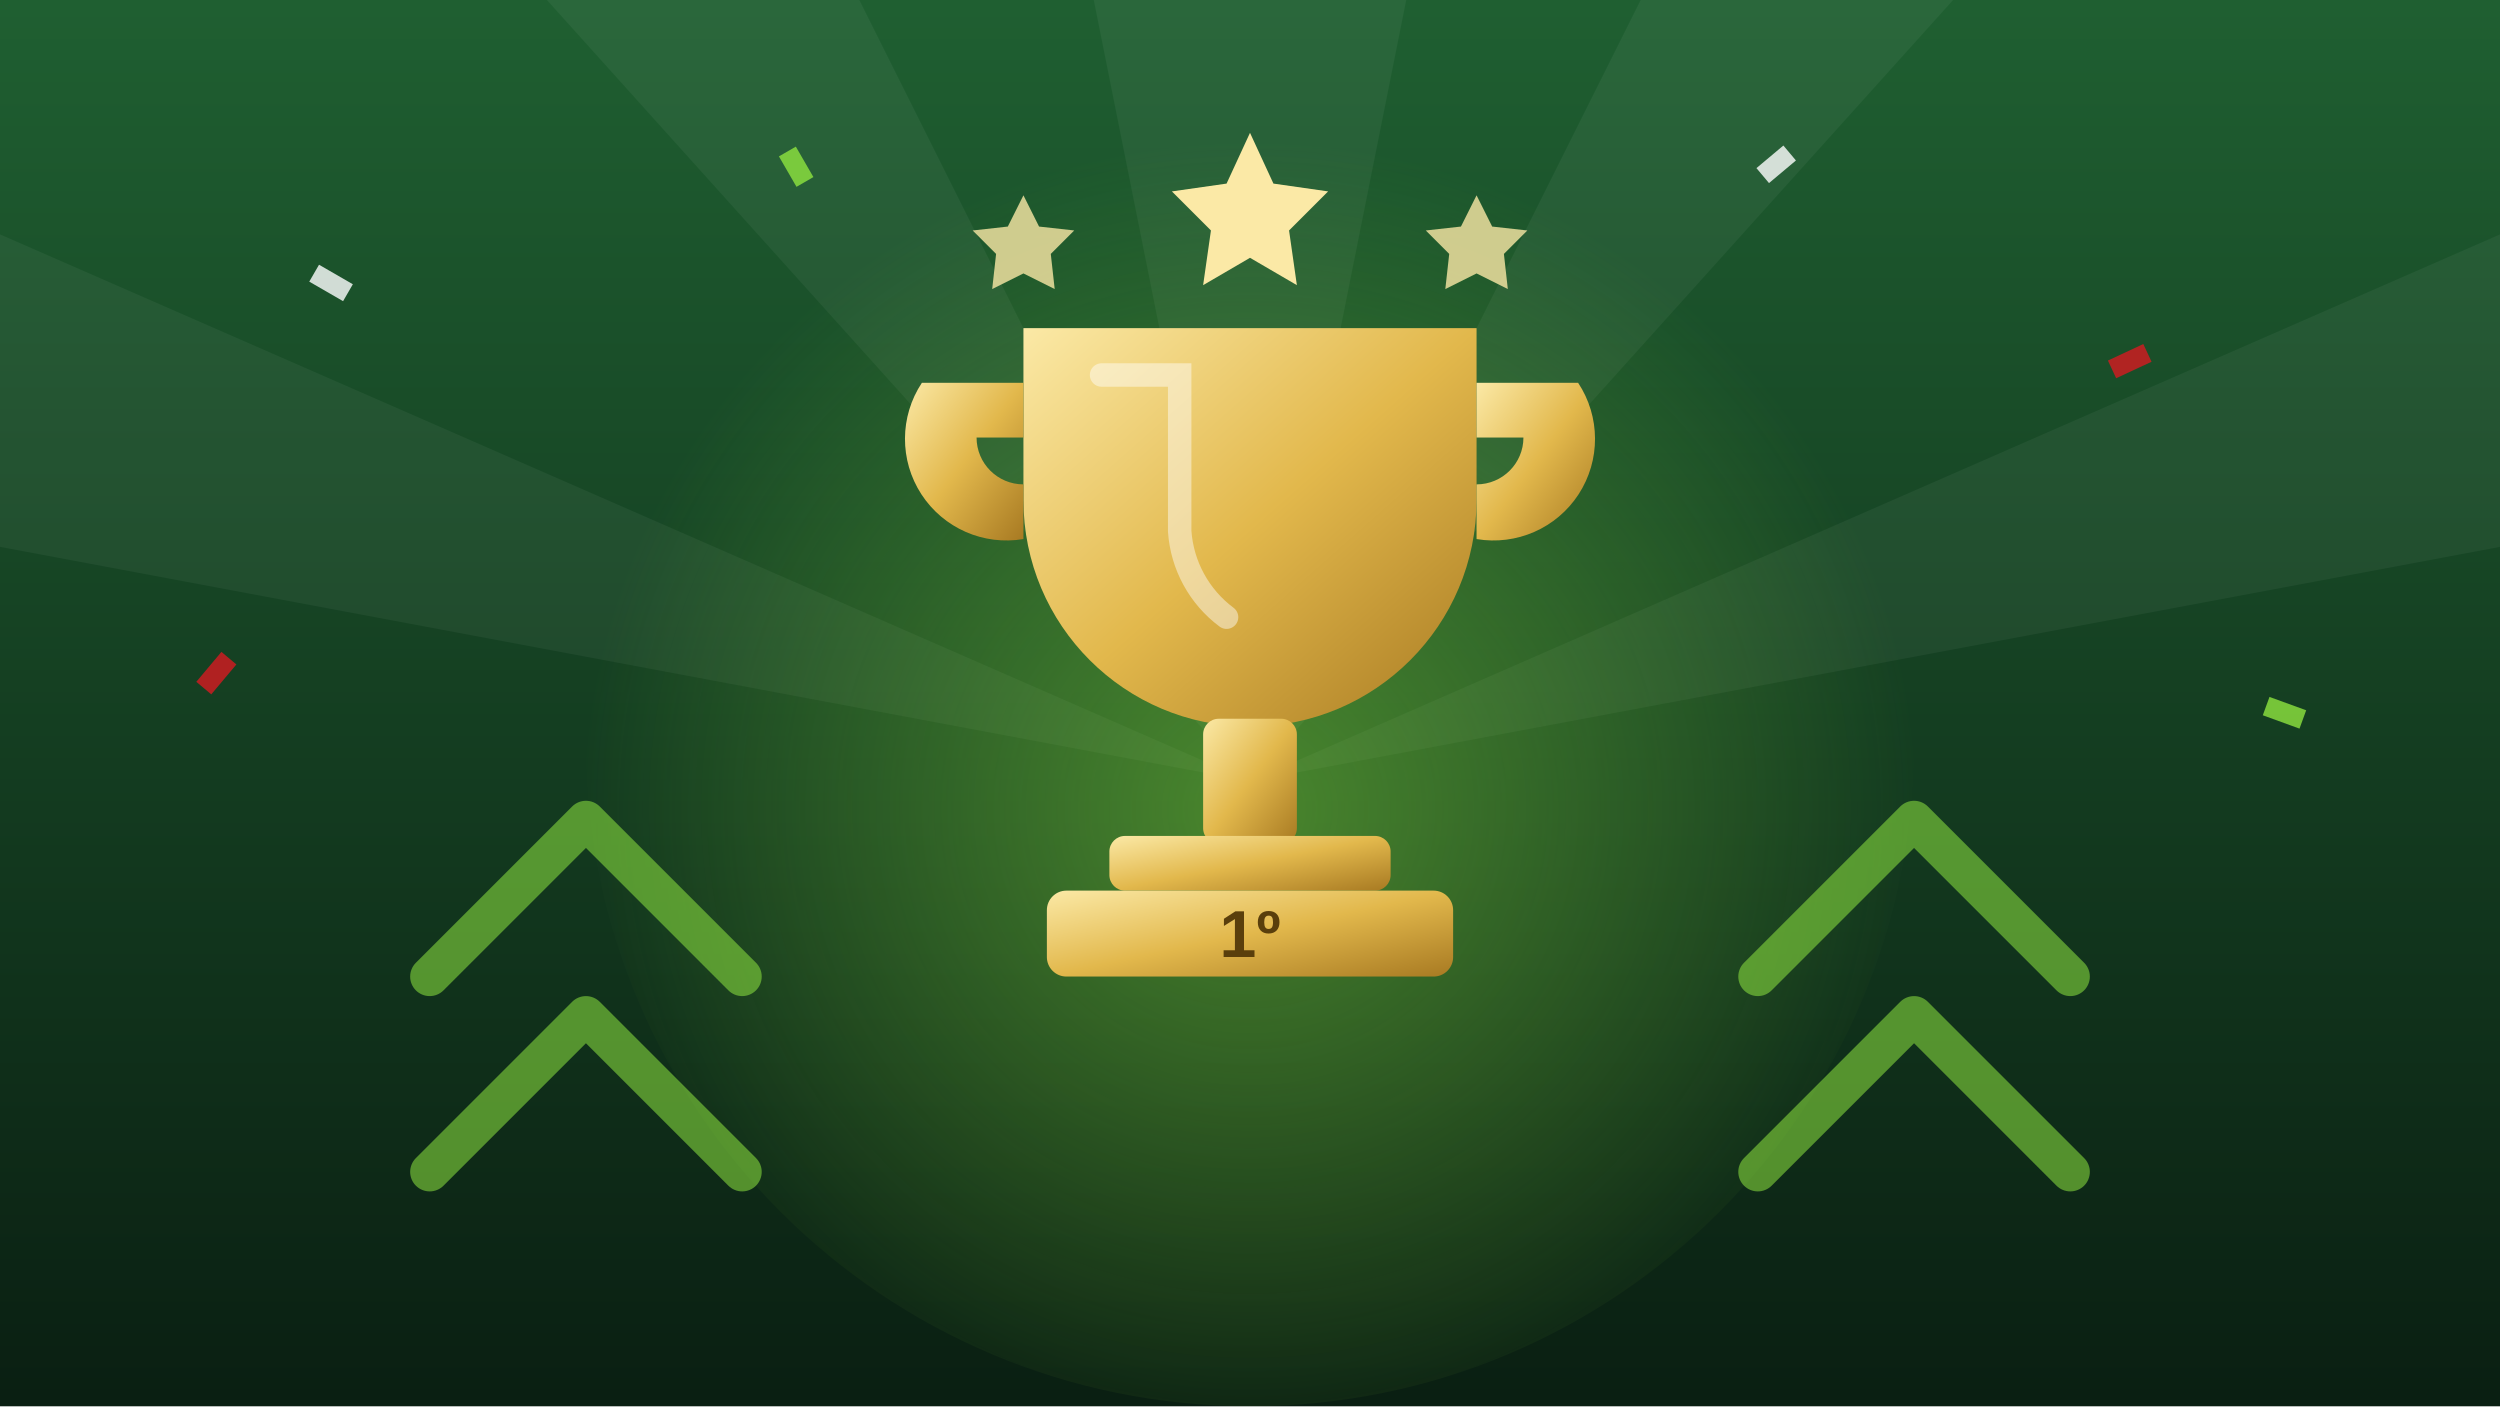
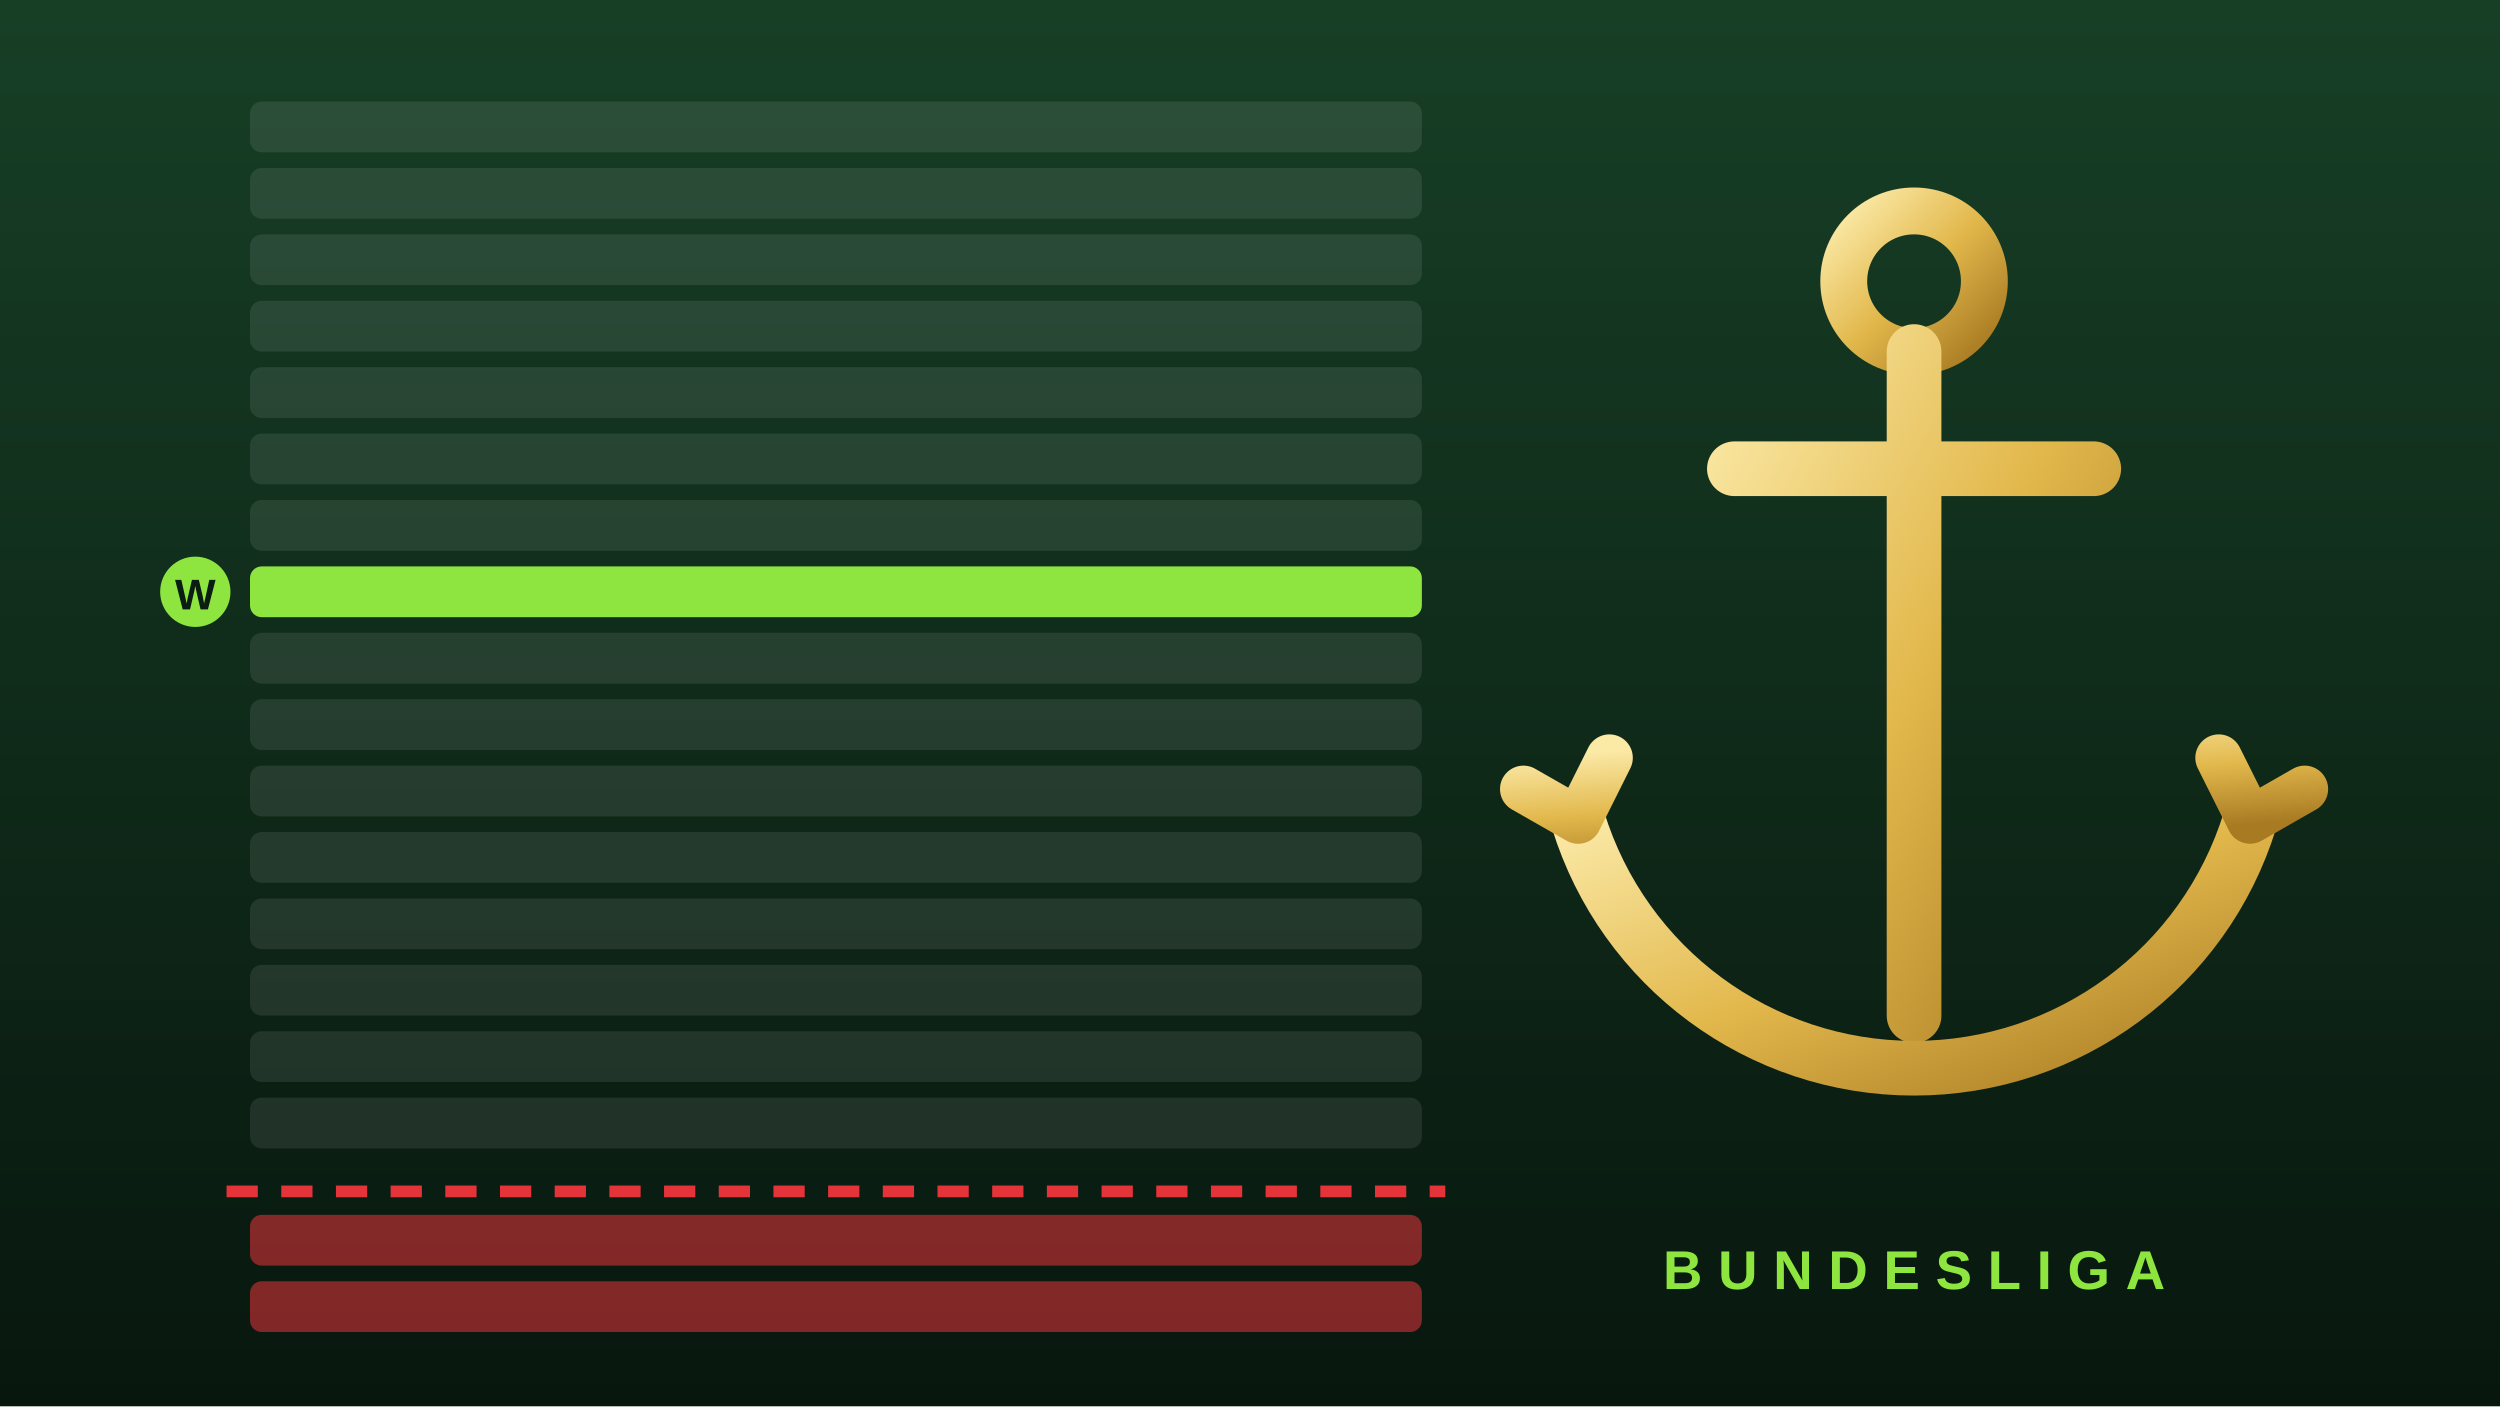
<svg xmlns="http://www.w3.org/2000/svg" viewBox="0 0 640 360">
  <defs>
    <linearGradient id="bg" x1="0" y1="0" x2="0" y2="1">
-       <stop offset="0" stop-color="#1f5f31" />
-       <stop offset="1" stop-color="#0a1f12" />
+       <stop offset="0" stop-color="#173f26" />
+       <stop offset="1" stop-color="#08170e" />
    </linearGradient>
    <linearGradient id="ouro" x1="0" y1="0" x2="1" y2="1">
      <stop offset="0" stop-color="#fbe9a6" />
      <stop offset=".5" stop-color="#e2b84c" />
      <stop offset="1" stop-color="#a87a22" />
    </linearGradient>
-     <radialGradient id="luz" cx=".5" cy=".55" r=".5">
-       <stop offset="0" stop-color="#8ee53f" stop-opacity=".45" />
-       <stop offset="1" stop-color="#8ee53f" stop-opacity="0" />
-     </radialGradient>
  </defs>
  <rect width="640" height="360" fill="url(#bg)" />
-   <g fill="#fff" opacity=".05">
-     <polygon points="320,200 140,0 220,0" />
-     <polygon points="320,200 280,0 360,0" />
-     <polygon points="320,200 420,0 500,0" />
-     <polygon points="320,200 0,60 0,140" />
-     <polygon points="320,200 640,60 640,140" />
+   <g transform="translate(64 26)">
+     <g fill="#fff" opacity=".09">
+       <rect y="0" width="300" height="13" rx="3" />
+       <rect y="17" width="300" height="13" rx="3" />
+       <rect y="34" width="300" height="13" rx="3" />
+       <rect y="51" width="300" height="13" rx="3" />
+       <rect y="68" width="300" height="13" rx="3" />
+       <rect y="85" width="300" height="13" rx="3" />
+       <rect y="102" width="300" height="13" rx="3" />
+       <rect y="136" width="300" height="13" rx="3" />
+       <rect y="153" width="300" height="13" rx="3" />
+       <rect y="170" width="300" height="13" rx="3" />
+       <rect y="187" width="300" height="13" rx="3" />
+       <rect y="204" width="300" height="13" rx="3" />
+       <rect y="221" width="300" height="13" rx="3" />
+       <rect y="238" width="300" height="13" rx="3" />
+       <rect y="255" width="300" height="13" rx="3" />
+     </g>
+     <rect y="119" width="300" height="13" rx="3" fill="#8ee53f" />
+     <circle cx="-14" cy="125.5" r="9" fill="#8ee53f" />
+     <text x="-14" y="130" text-anchor="middle" font-family="Arial Black, Arial, sans-serif" font-size="11" font-weight="900" fill="#0b1d12">W</text>
+     <path d="M-6 279h312" stroke="#e5333a" stroke-width="3" stroke-dasharray="8 6" />
+     <g fill="#e5333a" opacity=".55">
+       <rect y="285" width="300" height="13" rx="3" />
+       <rect y="302" width="300" height="13" rx="3" />
+     </g>
  </g>
-   <circle cx="320" cy="190" r="170" fill="url(#luz)" />
-   <g fill="none" stroke="#8ee53f" stroke-width="10" stroke-linecap="round" stroke-linejoin="round" opacity=".55">
-     <polyline points="110,250 150,210 190,250" />
-     <polyline points="110,300 150,260 190,300" />
-     <polyline points="450,250 490,210 530,250" />
-     <polyline points="450,300 490,260 530,300" />
+   <g transform="translate(490 150)" fill="none" stroke="url(#ouro)" stroke-linecap="round" stroke-linejoin="round">
+     <circle cy="-78" r="18" stroke-width="12" />
+     <path d="M0-60v170M-46-30h92" stroke-width="14" />
+     <path d="M-86 60a90 90 0 0 0 172 0" stroke-width="14" />
+     <path d="M-100 52l14 8 8-16M100 52l-14 8-8-16" stroke-width="12" />
  </g>
-   <g fill="url(#ouro)">
-     <path d="M262 84h116v44a58 58 0 0 1-116 0z" />
-     <path d="M262 98h-26a26 26 0 0 0 26 40v-14a12 12 0 0 1-12-12h12z" />
-     <path d="M378 98h26a26 26 0 0 1-26 40v-14a12 12 0 0 0 12-12h-12z" />
-     <rect x="308" y="184" width="24" height="32" rx="4" />
-     <rect x="284" y="214" width="72" height="14" rx="4" />
-     <rect x="268" y="228" width="104" height="22" rx="5" />
-   </g>
-   <path d="M282 96h20v40a30 30 0 0 0 12 22" fill="none" stroke="#fff" stroke-opacity=".45" stroke-width="6" stroke-linecap="round" />
-   <text x="320" y="245" text-anchor="middle" font-family="Arial Black, Arial, sans-serif" font-size="17" font-weight="900" fill="#5a3f0c">1º</text>
-   <g fill="#fbe9a6">
-     <path d="M320 34l6 13 14 2-10 10 2 14-12-7-12 7 2-14-10-10 14-2z" />
-     <path d="M262 50l4 8 9 1-6 6 1 9-8-4-8 4 1-9-6-6 9-1z" opacity=".8" />
-     <path d="M378 50l4 8 9 1-6 6 1 9-8-4-8 4 1-9-6-6 9-1z" opacity=".8" />
-   </g>
-   <g opacity=".8">
-     <rect x="80" y="70" width="10" height="5" fill="#fff" transform="rotate(30 85 72)" />
-     <rect x="540" y="90" width="10" height="5" fill="#d71920" transform="rotate(-25 545 92)" />
-     <rect x="200" y="40" width="9" height="5" fill="#8ee53f" transform="rotate(60 204 42)" />
-     <rect x="450" y="40" width="9" height="5" fill="#fff" transform="rotate(-40 454 42)" />
-     <rect x="580" y="180" width="10" height="5" fill="#8ee53f" transform="rotate(20 585 182)" />
-     <rect x="50" y="170" width="10" height="5" fill="#d71920" transform="rotate(-50 55 172)" />
-   </g>
+   <text x="490" y="330" text-anchor="middle" font-family="Arial, sans-serif" font-weight="700" font-size="14" letter-spacing="4" fill="#8ee53f">BUNDESLIGA</text>
</svg>
